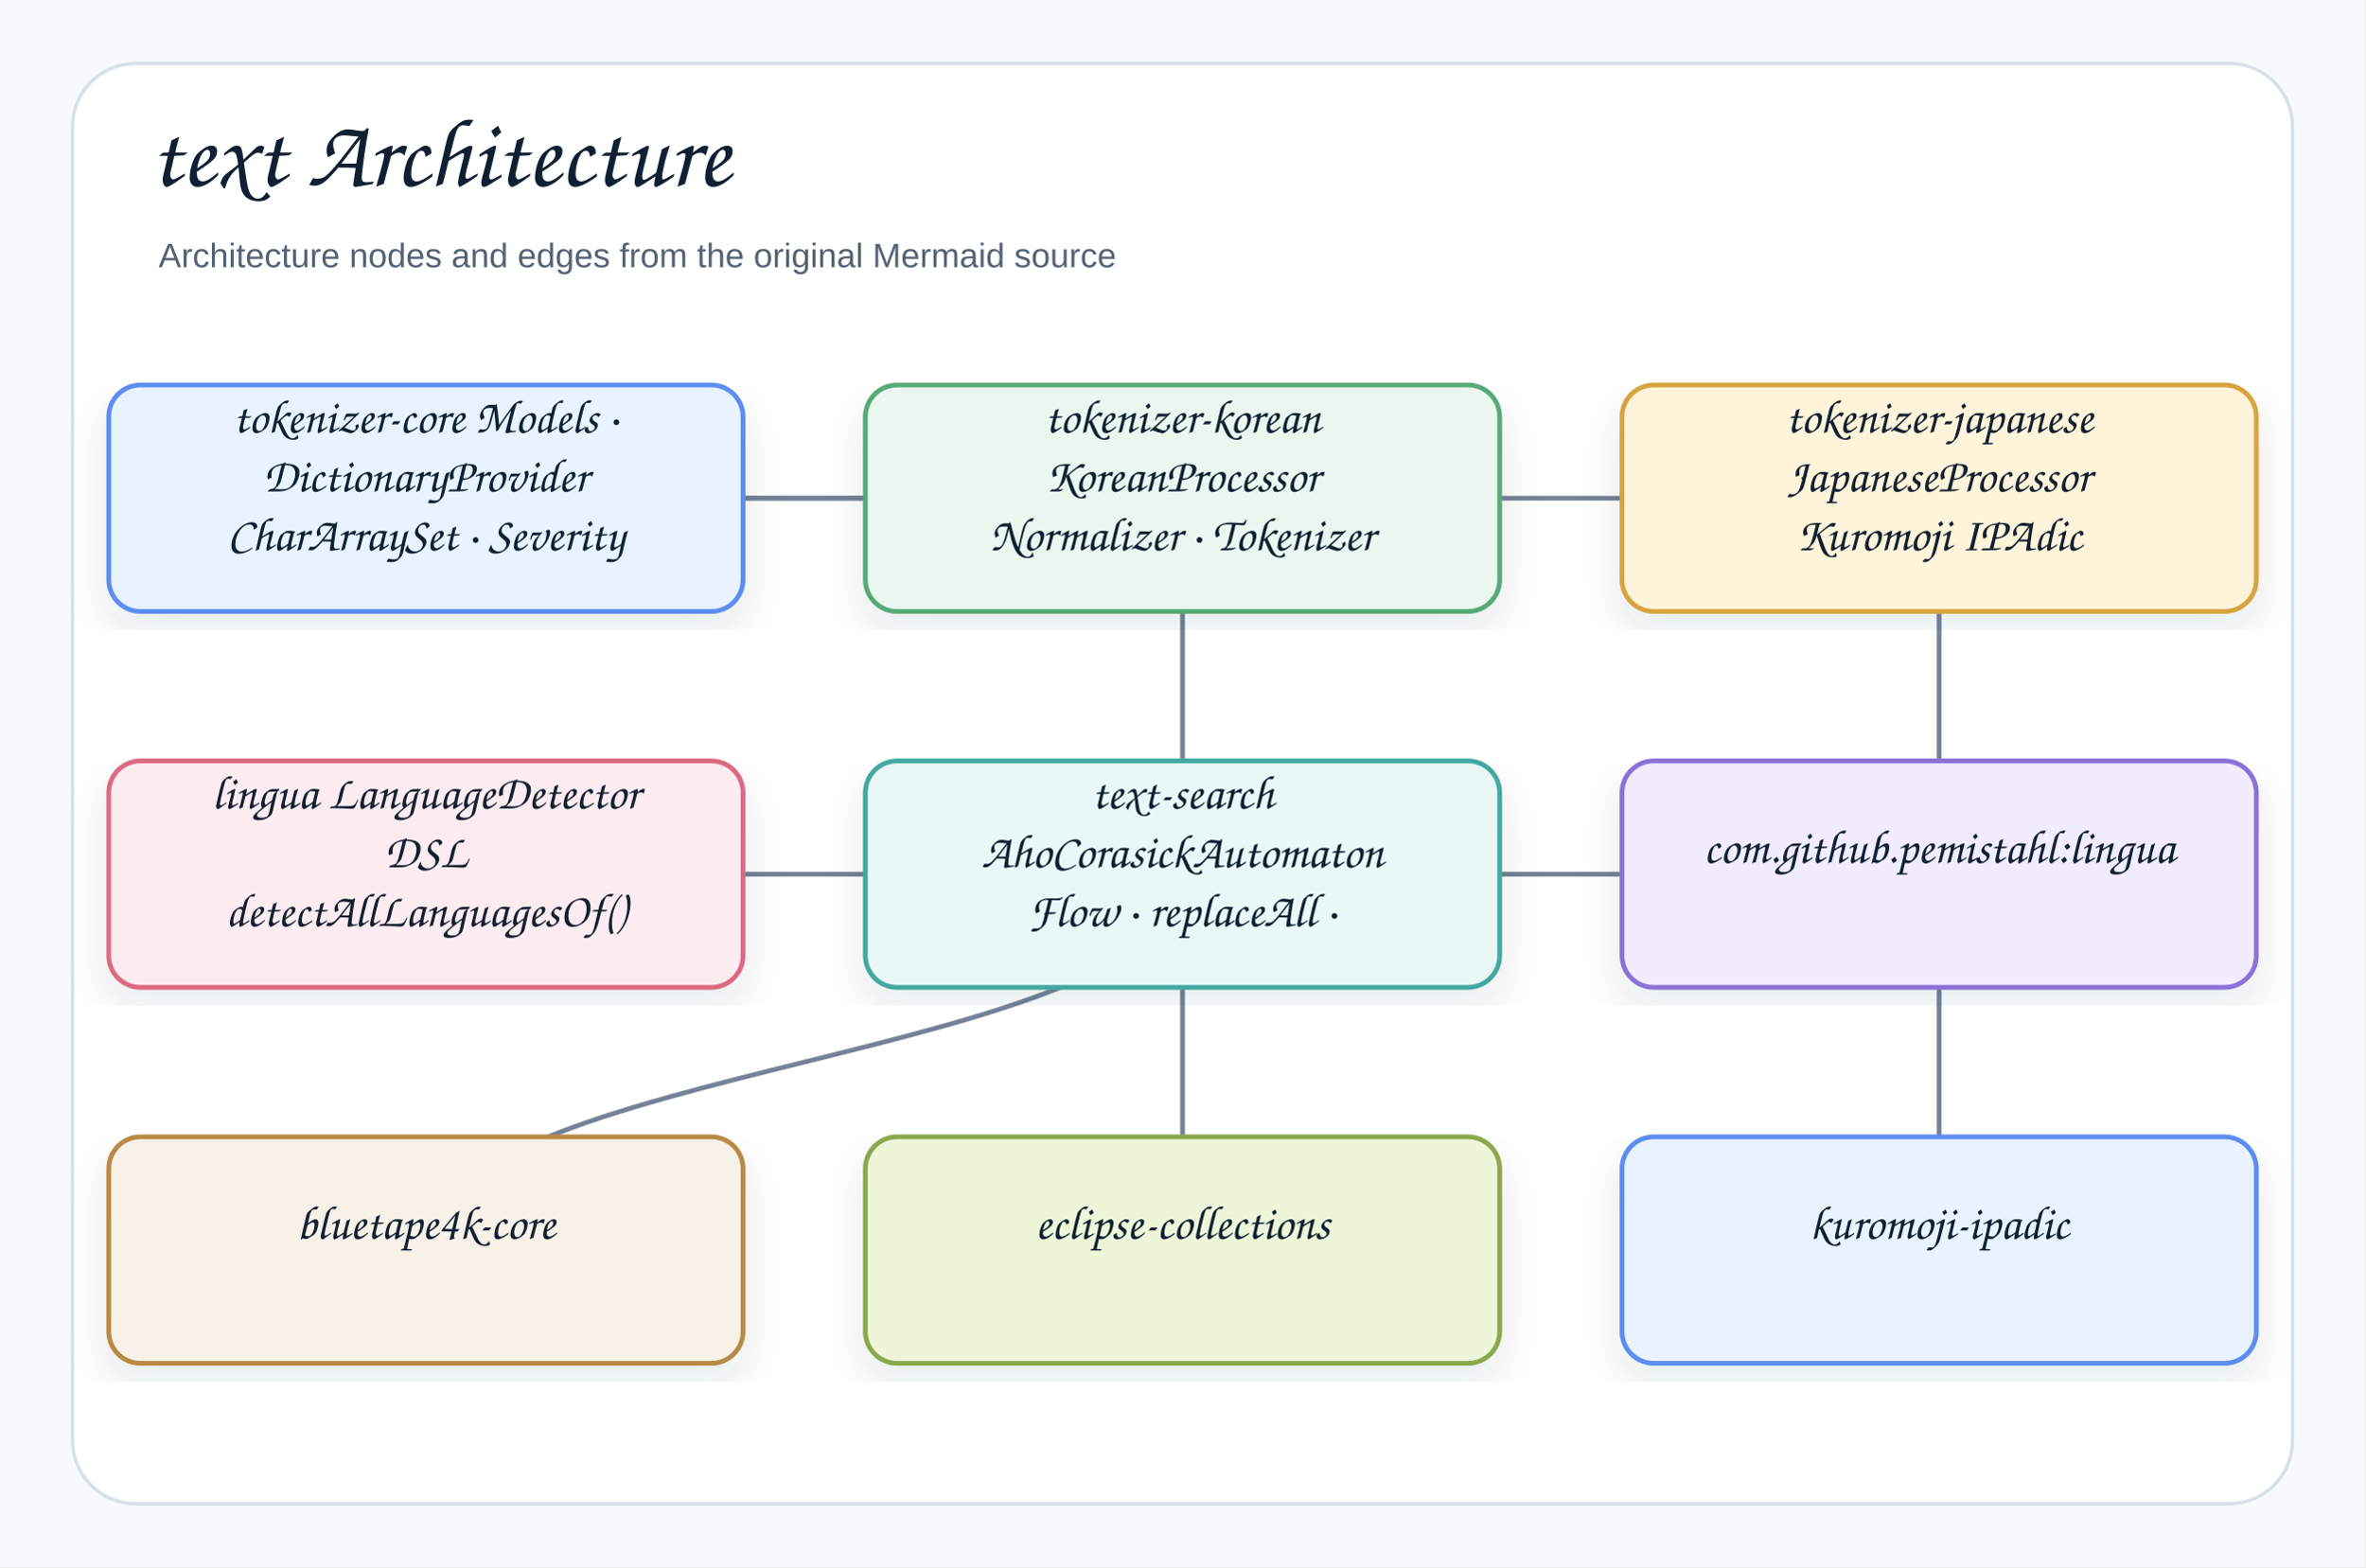
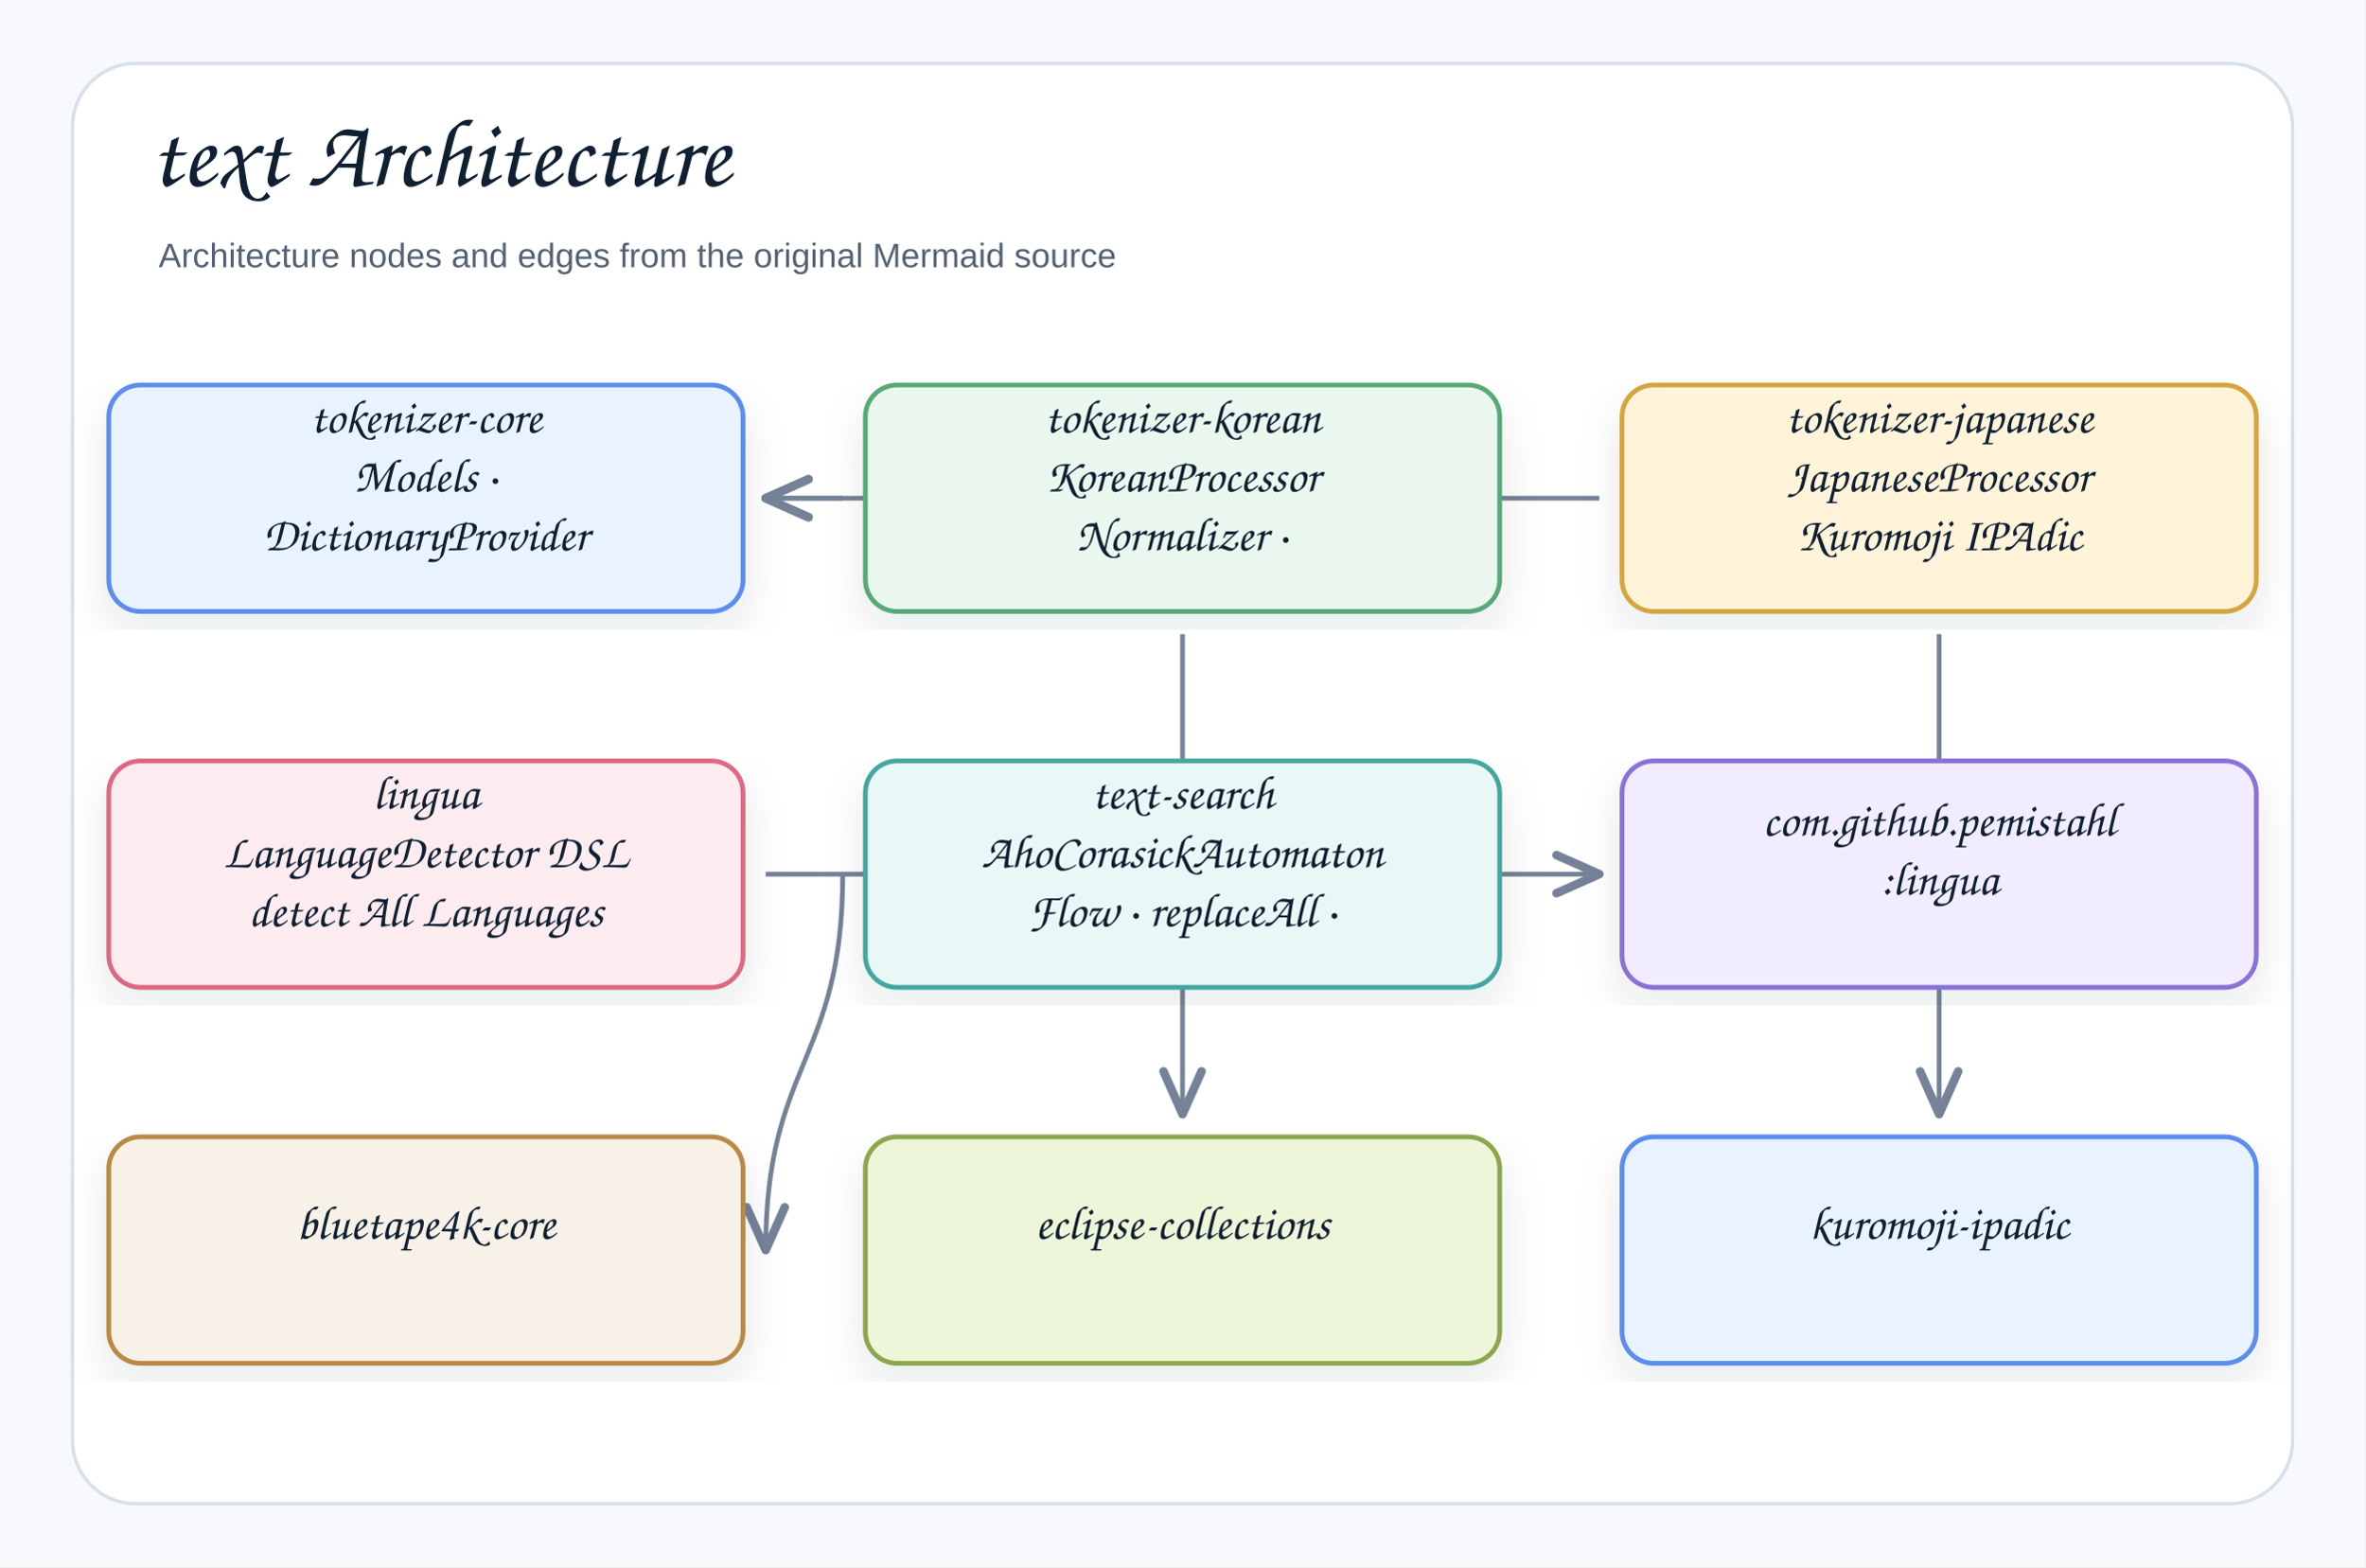
<svg xmlns="http://www.w3.org/2000/svg" width="1044" height="692" viewBox="0 0 1044 692" role="img" aria-label="text Architecture">
  <defs>
    <filter id="shadow" x="-8%" y="-8%" width="116%" height="116%">
      <feDropShadow dx="0" dy="8" stdDeviation="9" flood-color="#1f2937" flood-opacity="0.10" />
    </filter>
    <marker id="openArrow" markerWidth="12" markerHeight="10" refX="10" refY="5" orient="auto" markerUnits="strokeWidth">
      <path d="M 1 1 L 10 5 L 1 9" fill="none" stroke="#758297" stroke-width="1.8" stroke-linecap="round" stroke-linejoin="round" />
    </marker>
    <marker id="inherit" markerWidth="14" markerHeight="12" refX="12" refY="6" orient="auto" markerUnits="strokeWidth">
      <path d="M 0 1 L 12 6 L 0 11 Z" fill="#ffffff" stroke="#758297" stroke-width="1.8" />
    </marker>
    <style>
    .canvas{fill:#f7f9fc}.frame{fill:#fff;stroke:#d8e0ea;stroke-width:1.5}
    .title{font-family:"Architects Daughter","Comic Sans MS","Comic Sans",cursive;font-size:43px;font-weight:400;fill:#102033}
    .subtitle{font-family:"Comic Sans MS","Comic Sans","Comic Neue",Arial,sans-serif;font-size:15px;font-weight:400;fill:#536273}
    .label{font-family:"Architects Daughter","Comic Sans MS","Comic Sans",cursive;font-size:25px;font-weight:400;fill:#102033}
    .smallLabel{font-family:"Architects Daughter","Comic Sans MS","Comic Sans",cursive;font-size:21px;font-weight:400;fill:#102033}
    .mono{font-family:"Comic Sans MS","Comic Sans","Comic Neue",Arial,sans-serif;font-size:12px;font-weight:400;fill:#102033}
    .small{font-family:"Comic Sans MS","Comic Sans","Comic Neue",Arial,sans-serif;font-size:12px;font-weight:400;fill:#536273}
    .strong{font-family:"Comic Sans MS","Comic Sans","Comic Neue",Arial,sans-serif;font-size:13px;font-weight:400;fill:#102033}
    .card{stroke-width:2.1;filter:url(#shadow)}.compartment{stroke-width:1.5;fill:none}
    .line{stroke:#758297;stroke-width:2.1;fill:none;marker-end:url(#openArrow)}
    .plainLine{stroke:#758297;stroke-width:2.1;fill:none}
    .dashed{stroke:#758297;stroke-width:2.1;stroke-dasharray:7 6;fill:none;marker-end:url(#openArrow)}
    .inheritLine{stroke:#758297;stroke-width:2.2;fill:none;marker-end:url(#inherit)}
    .implLine{stroke:#758297;stroke-width:2.2;stroke-dasharray:8 7;fill:none;marker-end:url(#inherit)}
  </style>
  </defs>
  <rect class="canvas" width="1044" height="692" />
  <rect class="frame" x="32" y="28" width="980" height="636" rx="28" />
  <text class="title" x="66" y="82">text Architecture</text>
  <text class="subtitle" x="70" y="118">Architecture nodes and edges from the original Mermaid source</text>
-   <path class="line" d="M856 220 C856 386 856 386 856 552" />
-   <path class="line" d="M522 220 C522 386 522 386 522 552" />
-   <path class="line" d="M522 386 C522 469 188 469 188 552" />
-   <path class="line" d="M188 386 C188 386 856 386 856 386" />
-   <path class="line" d="M856 220 C856 220 188 220 188 220" />
-   <path class="line" d="M522 220 C522 220 188 220 188 220" />
+   <path class="line" d="M856 280 C856 386 856 386 856 492" />
+   <path class="line" d="M522 280 C522 386 522 386 522 492" />
+   <path class="line" d="M372 386 C372 469 338 469 338 552" />
+   <path class="line" d="M338 386 C338 386 706 386 706 386" />
+   <path class="line" d="M706 220 C706 220 338 220 338 220" />
+   <path class="line" d="M372 220 C372 220 338 220 338 220" />
  <g transform="translate(48,170)">
    <rect class="card" x="0" y="0" width="280" height="100" rx="14" fill="#E8F3FF" stroke="#5B8DEF" />
-     <text class="smallLabel" x="140" y="21" text-anchor="middle">tokenizer-core Models ·</text>
-     <text class="smallLabel" x="140" y="47" text-anchor="middle">DictionaryProvider</text>
-     <text class="smallLabel" x="140" y="73" text-anchor="middle">CharArraySet · Severity</text>
+     <text class="smallLabel" x="140" y="21" text-anchor="middle">tokenizer-core</text>
+     <text class="smallLabel" x="140" y="47" text-anchor="middle">Models ·</text>
+     <text class="smallLabel" x="140" y="73" text-anchor="middle">DictionaryProvider</text>
  </g>
  <g transform="translate(382,170)">
    <rect class="card" x="0" y="0" width="280" height="100" rx="14" fill="#EAF7EF" stroke="#58A978" />
    <text class="smallLabel" x="140" y="21" text-anchor="middle">tokenizer-korean</text>
    <text class="smallLabel" x="140" y="47" text-anchor="middle">KoreanProcessor</text>
-     <text class="smallLabel" x="140" y="73" text-anchor="middle">Normalizer · Tokenizer</text>
+     <text class="smallLabel" x="140" y="73" text-anchor="middle">Normalizer ·</text>
  </g>
  <g transform="translate(716,170)">
    <rect class="card" x="0" y="0" width="280" height="100" rx="14" fill="#FFF3D9" stroke="#D6A441" />
    <text class="smallLabel" x="140" y="21" text-anchor="middle">tokenizer-japanese</text>
    <text class="smallLabel" x="140" y="47" text-anchor="middle">JapaneseProcessor</text>
    <text class="smallLabel" x="140" y="73" text-anchor="middle">Kuromoji IPAdic</text>
  </g>
  <g transform="translate(48,336)">
    <rect class="card" x="0" y="0" width="280" height="100" rx="14" fill="#FDECEF" stroke="#DC6B82" />
-     <text class="smallLabel" x="140" y="21" text-anchor="middle">lingua LanguageDetector</text>
-     <text class="smallLabel" x="140" y="47" text-anchor="middle">DSL</text>
-     <text class="smallLabel" x="140" y="73" text-anchor="middle">detectAllLanguagesOf()</text>
+     <text class="smallLabel" x="140" y="21" text-anchor="middle">lingua</text>
+     <text class="smallLabel" x="140" y="47" text-anchor="middle">LanguageDetector DSL</text>
+     <text class="smallLabel" x="140" y="73" text-anchor="middle">detect All Languages</text>
  </g>
  <g transform="translate(382,336)">
    <rect class="card" x="0" y="0" width="280" height="100" rx="14" fill="#E9F7F6" stroke="#45A7A1" />
    <text class="smallLabel" x="140" y="21" text-anchor="middle">text-search</text>
    <text class="smallLabel" x="140" y="47" text-anchor="middle">AhoCorasickAutomaton</text>
    <text class="smallLabel" x="140" y="73" text-anchor="middle">Flow · replaceAll ·</text>
  </g>
  <g transform="translate(716,336)">
    <rect class="card" x="0" y="0" width="280" height="100" rx="14" fill="#F1ECFF" stroke="#8A72D6" />
-     <text class="smallLabel" x="140" y="45" text-anchor="middle">com.github.pemistahl:lingua</text>
+     <text class="smallLabel" x="140" y="33" text-anchor="middle">com.github.pemistahl</text>
+     <text class="smallLabel" x="140" y="59" text-anchor="middle">:lingua</text>
  </g>
  <g transform="translate(48,502)">
    <rect class="card" x="0" y="0" width="280" height="100" rx="14" fill="#F7F1E7" stroke="#B88A44" />
    <text class="smallLabel" x="140" y="45" text-anchor="middle">bluetape4k-core</text>
  </g>
  <g transform="translate(382,502)">
    <rect class="card" x="0" y="0" width="280" height="100" rx="14" fill="#EEF6D9" stroke="#8BA84D" />
    <text class="smallLabel" x="140" y="45" text-anchor="middle">eclipse-collections</text>
  </g>
  <g transform="translate(716,502)">
    <rect class="card" x="0" y="0" width="280" height="100" rx="14" fill="#E8F3FF" stroke="#5B8DEF" />
    <text class="smallLabel" x="140" y="45" text-anchor="middle">kuromoji-ipadic</text>
  </g>
</svg>
